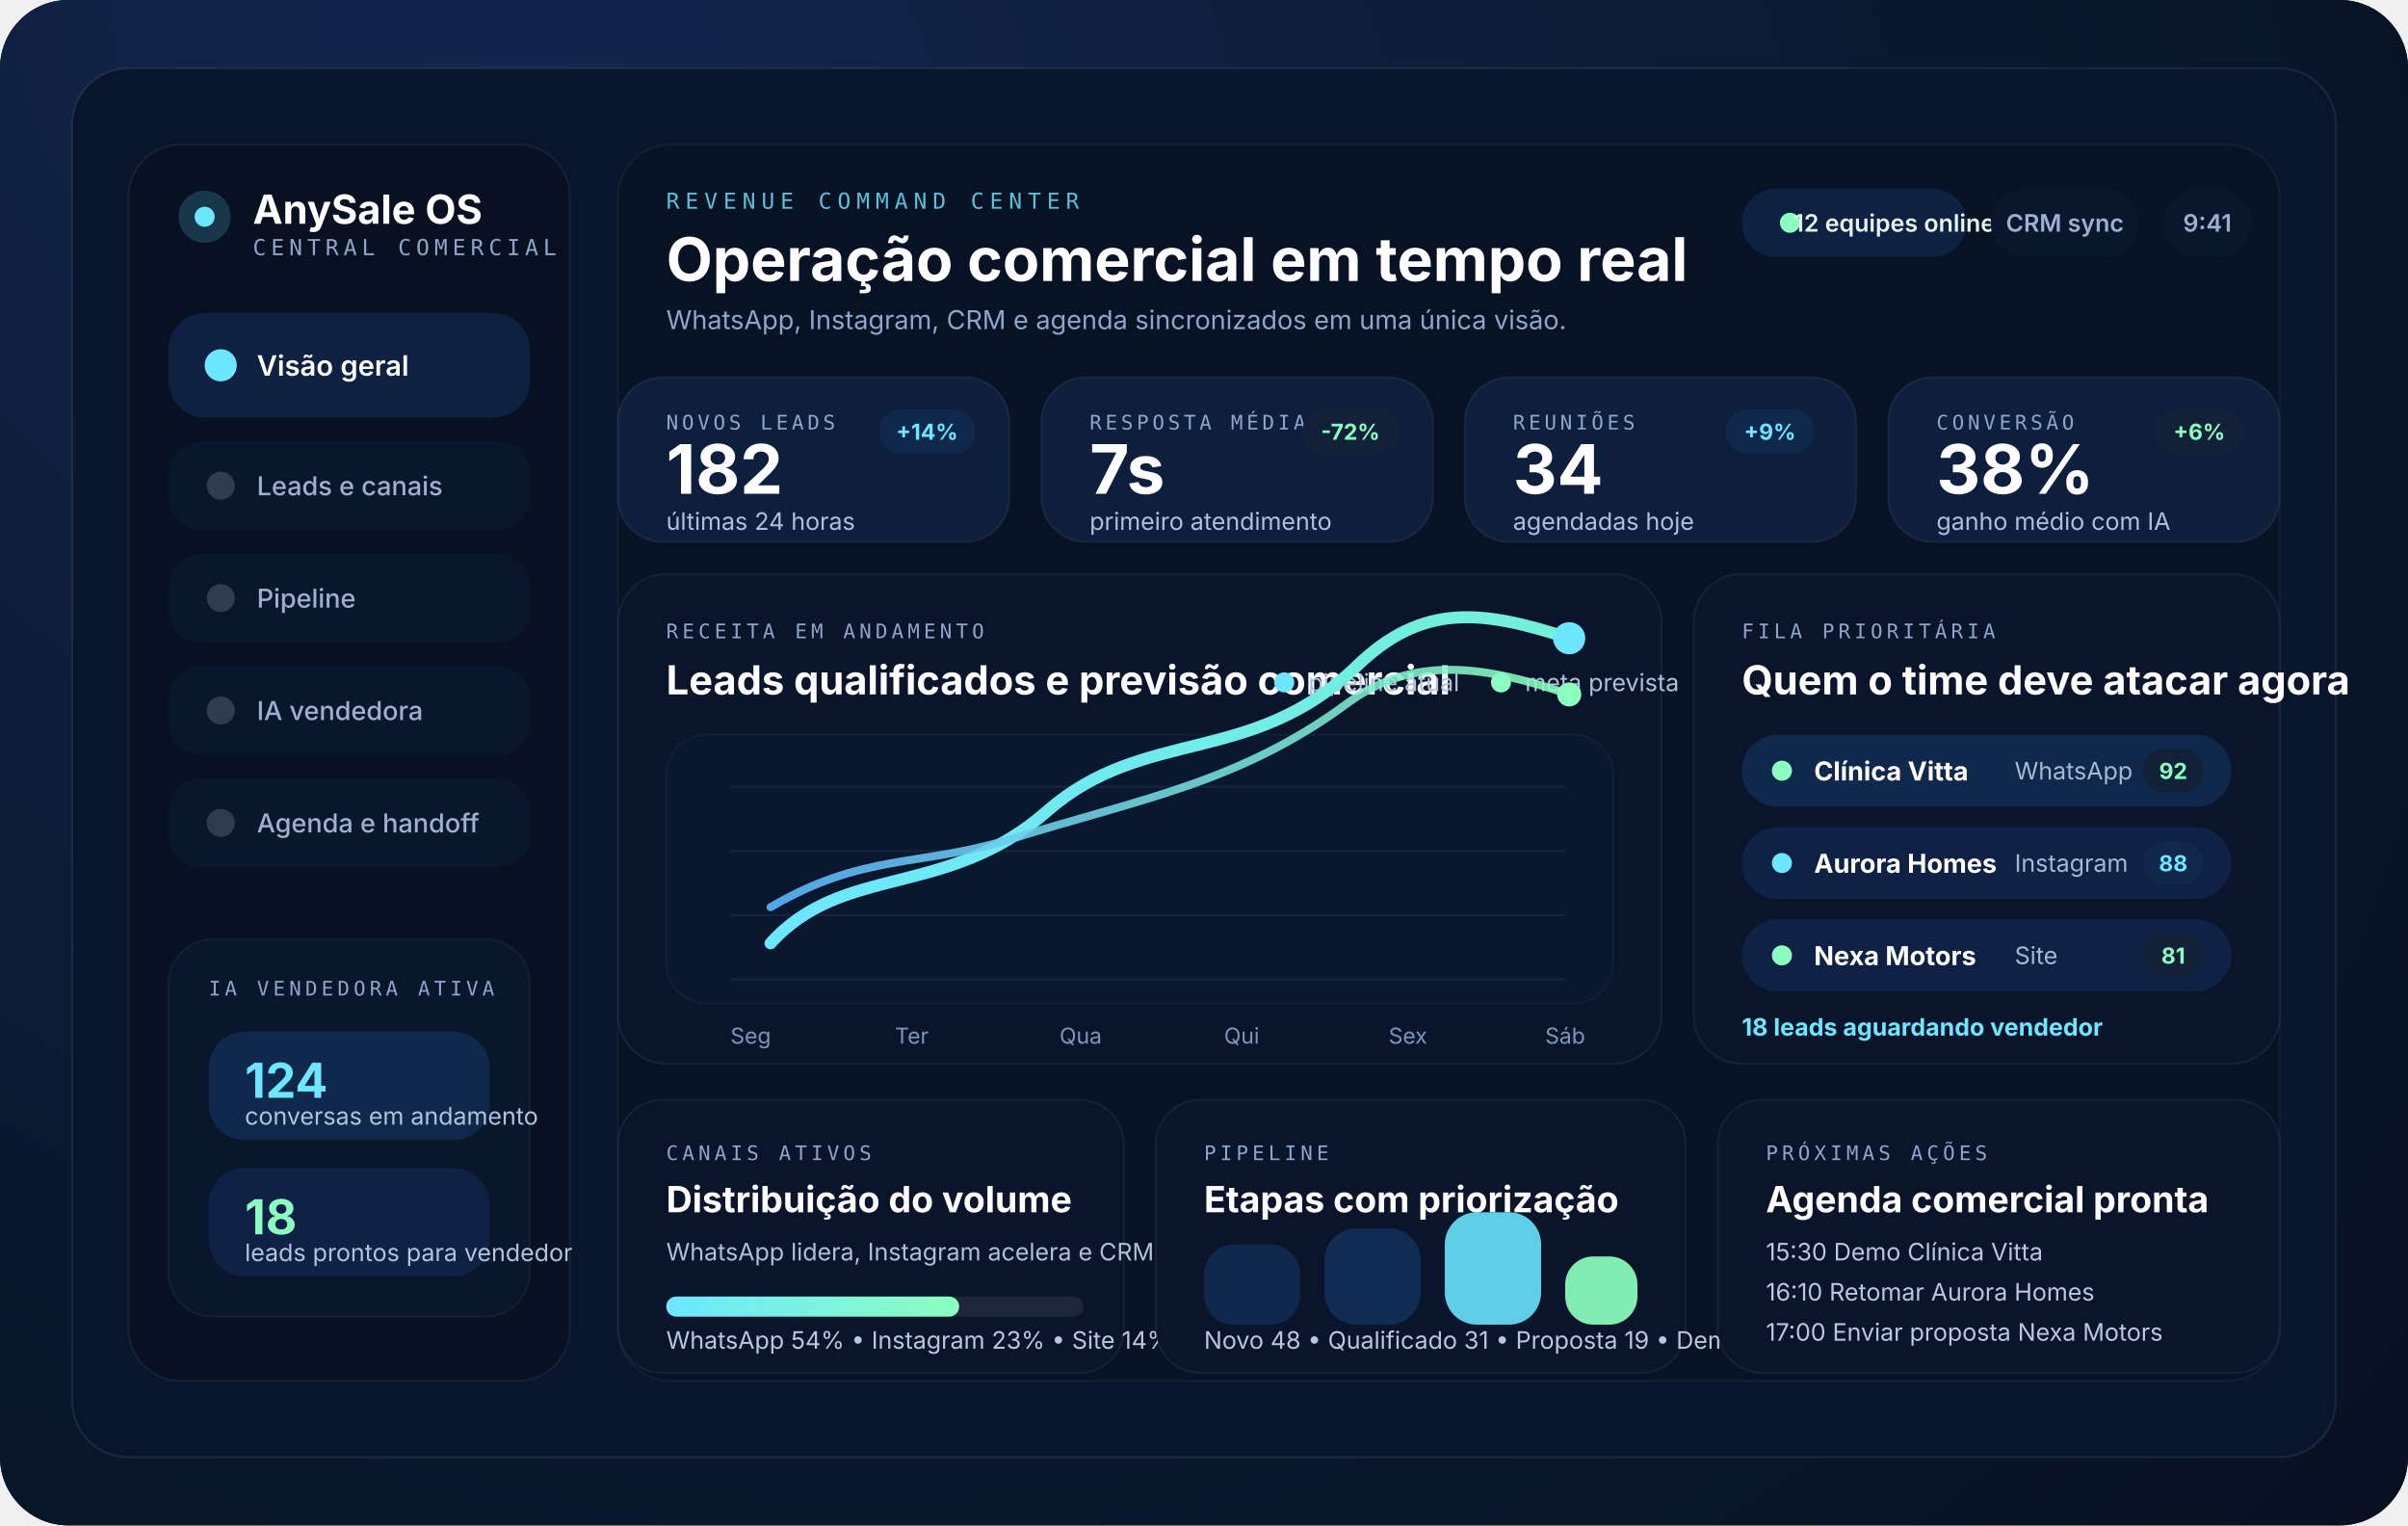
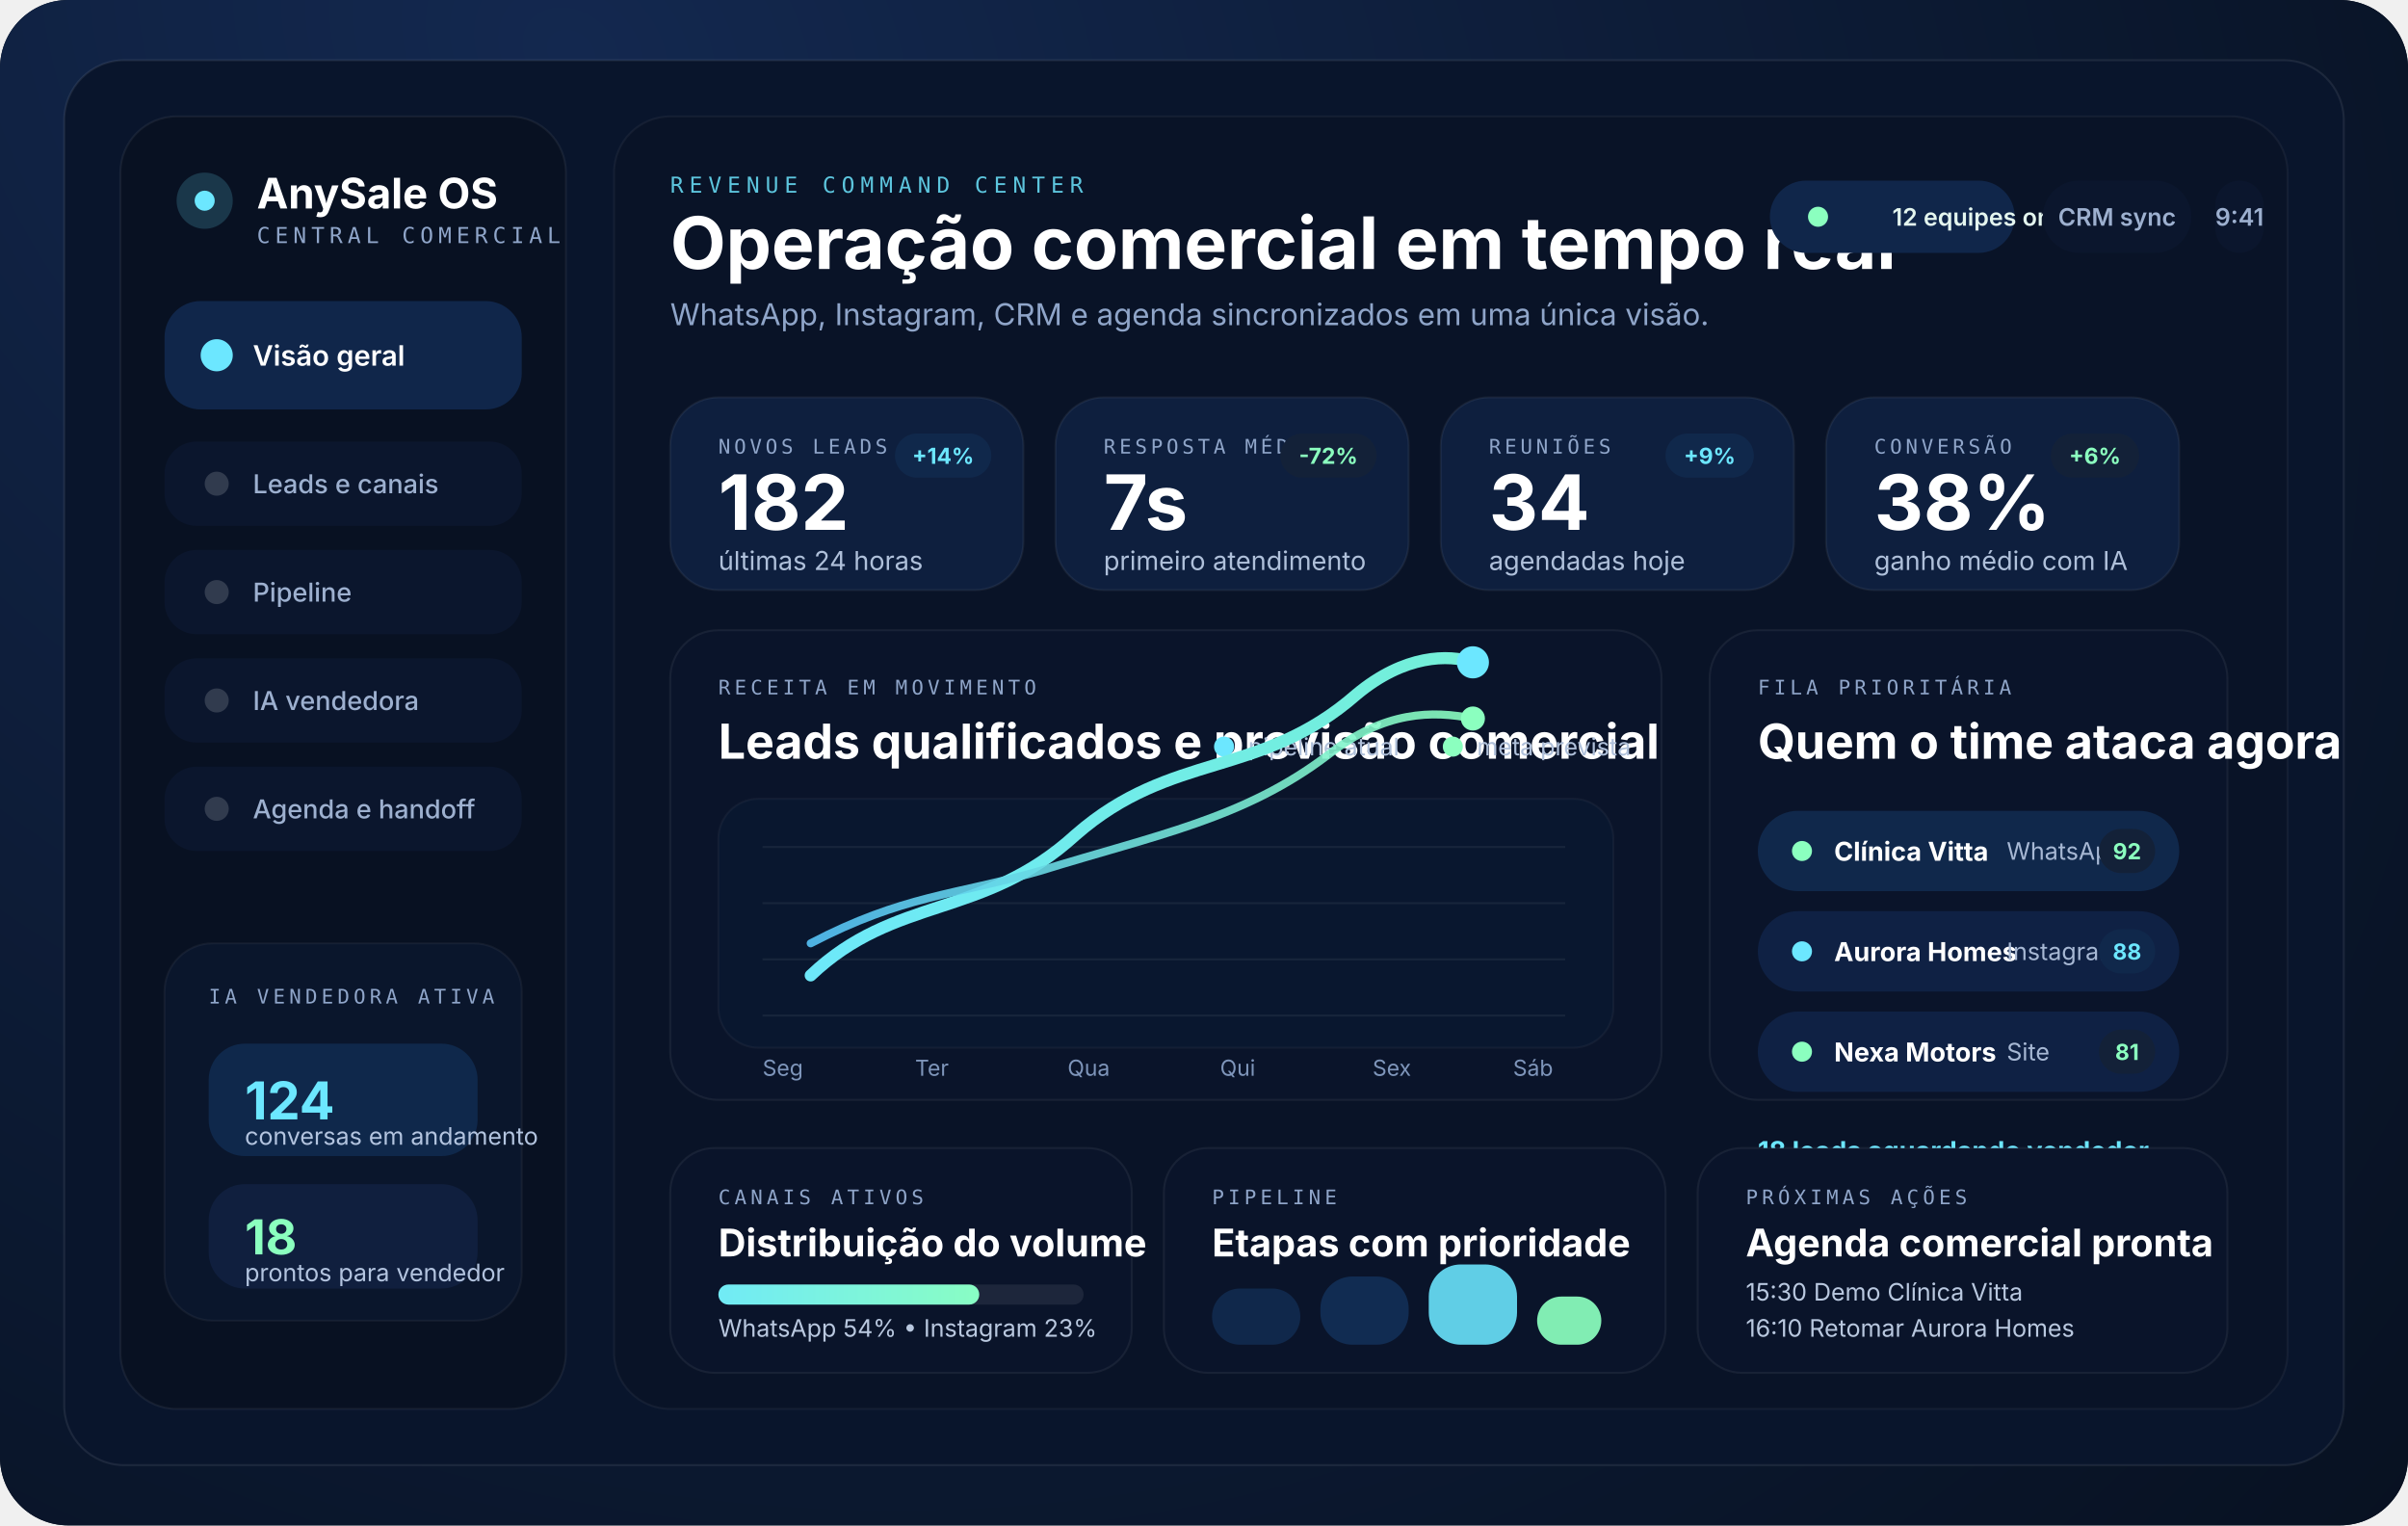
<svg xmlns="http://www.w3.org/2000/svg" width="1200" height="760" viewBox="0 0 1200 760" fill="none">
  <defs>
-     <radialGradient id="bg" cx="0" cy="0" r="1" gradientUnits="userSpaceOnUse" gradientTransform="translate(268 44) rotate(32.4) scale(1186.9 952.4)">
-       <stop stop-color="#12264D" />
+     <radialGradient id="bg" cx="0" cy="0" r="1" gradientUnits="userSpaceOnUse" gradientTransform="translate(286 30) rotate(31.8) scale(1230 990)">
+       <stop stop-color="#13284F" />
      <stop offset="1" stop-color="#07101F" />
    </radialGradient>
-     <linearGradient id="lineMain" x1="384" y1="370" x2="782" y2="370" gradientUnits="userSpaceOnUse">
+     <linearGradient id="mainLine" x1="350" y1="394" x2="734" y2="394" gradientUnits="userSpaceOnUse">
      <stop stop-color="#6CE7FF" />
      <stop offset="1" stop-color="#74F0D7" />
    </linearGradient>
-     <linearGradient id="lineSecondary" x1="384" y1="390" x2="782" y2="390" gradientUnits="userSpaceOnUse">
-       <stop stop-color="#5EB7FF" />
+     <linearGradient id="secondaryLine" x1="350" y1="416" x2="734" y2="416" gradientUnits="userSpaceOnUse">
+       <stop stop-color="#4DB9FF" />
      <stop offset="1" stop-color="#8BFFBF" />
    </linearGradient>
-     <linearGradient id="barFill" x1="332" y1="646" x2="478" y2="646" gradientUnits="userSpaceOnUse">
+     <linearGradient id="channelBar" x1="334" y1="640" x2="500" y2="640" gradientUnits="userSpaceOnUse">
      <stop stop-color="#6CE7FF" />
      <stop offset="1" stop-color="#8BFFBF" />
    </linearGradient>
  </defs>
  <rect width="1200" height="760" rx="34" fill="#07101F" />
  <rect width="1200" height="760" rx="34" fill="url(#bg)" />
-   <rect x="36" y="34" width="1128" height="692" rx="28" fill="#09152C" stroke="#FFFFFF" stroke-opacity="0.08" />
-   <rect x="64" y="72" width="220" height="616" rx="26" fill="#071122" stroke="#FFFFFF" stroke-opacity="0.06" />
-   <rect x="308" y="72" width="828" height="616" rx="26" fill="#081225" stroke="#FFFFFF" stroke-opacity="0.05" />
-   <circle cx="102" cy="108" r="13" fill="#6CE7FF" fill-opacity="0.18" />
-   <circle cx="102" cy="108" r="5" fill="#6CE7FF" />
-   <text x="126" y="104" fill="#FFFFFF" font-size="20" font-weight="700" font-family="Sora, Inter, Arial, sans-serif" dominant-baseline="middle">AnySale OS</text>
-   <text x="126" y="124" fill="#8FA5C9" font-size="11" letter-spacing="0.22em" font-family="'IBM Plex Mono', monospace" dominant-baseline="middle">CENTRAL COMERCIAL</text>
-   <rect x="84" y="156" width="180" height="52" rx="18" fill="#0E2142" />
-   <circle cx="110" cy="182" r="8" fill="#6CE7FF" />
-   <text x="128" y="182" fill="#FFFFFF" font-size="14" font-weight="600" font-family="Manrope, Inter, Arial, sans-serif" dominant-baseline="middle">Visão geral</text>
-   <rect x="84" y="220" width="180" height="44" rx="16" fill="#0A162C" />
-   <circle cx="110" cy="242" r="7" fill="#FFFFFF" fill-opacity="0.16" />
-   <text x="128" y="242" fill="#9DB0CF" font-size="13" font-weight="500" font-family="Manrope, Inter, Arial, sans-serif" dominant-baseline="middle">Leads e canais</text>
-   <rect x="84" y="276" width="180" height="44" rx="16" fill="#0A162C" />
-   <circle cx="110" cy="298" r="7" fill="#FFFFFF" fill-opacity="0.16" />
-   <text x="128" y="298" fill="#9DB0CF" font-size="13" font-weight="500" font-family="Manrope, Inter, Arial, sans-serif" dominant-baseline="middle">Pipeline</text>
-   <rect x="84" y="332" width="180" height="44" rx="16" fill="#0A162C" />
-   <circle cx="110" cy="354" r="7" fill="#FFFFFF" fill-opacity="0.16" />
-   <text x="128" y="354" fill="#9DB0CF" font-size="13" font-weight="500" font-family="Manrope, Inter, Arial, sans-serif" dominant-baseline="middle">IA vendedora</text>
-   <rect x="84" y="388" width="180" height="44" rx="16" fill="#0A162C" />
-   <circle cx="110" cy="410" r="7" fill="#FFFFFF" fill-opacity="0.16" />
-   <text x="128" y="410" fill="#9DB0CF" font-size="13" font-weight="500" font-family="Manrope, Inter, Arial, sans-serif" dominant-baseline="middle">Agenda e handoff</text>
-   <rect x="84" y="468" width="180" height="188" rx="22" fill="#0A162C" stroke="#FFFFFF" stroke-opacity="0.05" />
-   <text x="104" y="496" fill="#8FA5C9" font-size="10" letter-spacing="0.2em" font-family="'IBM Plex Mono', monospace">IA VENDEDORA ATIVA</text>
-   <rect x="104" y="514" width="140" height="54" rx="18" fill="#10284B" />
-   <text x="122" y="538" fill="#6CE7FF" font-size="24" font-weight="700" font-family="Sora, Inter, Arial, sans-serif" dominant-baseline="middle">124</text>
-   <text x="122" y="556" fill="#B2C3DF" font-size="12" font-family="Manrope, Inter, Arial, sans-serif" dominant-baseline="middle">conversas em andamento</text>
-   <rect x="104" y="582" width="140" height="54" rx="18" fill="#0F2144" />
-   <text x="122" y="606" fill="#8BFFBF" font-size="24" font-weight="700" font-family="Sora, Inter, Arial, sans-serif" dominant-baseline="middle">18</text>
-   <text x="122" y="624" fill="#B2C3DF" font-size="12" font-family="Manrope, Inter, Arial, sans-serif" dominant-baseline="middle">leads prontos para vendedor</text>
-   <text x="332" y="104" fill="#6CE7FF" fill-opacity="0.82" font-size="11" letter-spacing="0.26em" font-family="'IBM Plex Mono', monospace">REVENUE COMMAND CENTER</text>
-   <text x="332" y="140" fill="#FFFFFF" font-size="30" font-weight="700" font-family="Sora, Inter, Arial, sans-serif">Operação comercial em tempo real</text>
-   <text x="332" y="164" fill="#8FA5C9" font-size="13" font-family="Manrope, Inter, Arial, sans-serif">WhatsApp, Instagram, CRM e agenda sincronizados em uma única visão.</text>
-   <rect x="868" y="94" width="112" height="34" rx="17" fill="#0E2142" />
-   <circle cx="892" cy="111" r="5" fill="#8BFFBF" />
-   <text x="944" y="111" fill="#E4F6EF" font-size="12" font-weight="600" font-family="Manrope, Inter, Arial, sans-serif" text-anchor="middle" dominant-baseline="middle">12 equipes online</text>
-   <rect x="992" y="94" width="74" height="34" rx="17" fill="#0A162C" />
-   <text x="1029" y="111" fill="#9DB0CF" font-size="12" font-weight="600" font-family="Manrope, Inter, Arial, sans-serif" text-anchor="middle" dominant-baseline="middle">CRM sync</text>
-   <rect x="1078" y="94" width="44" height="34" rx="17" fill="#0A162C" />
-   <text x="1100" y="111" fill="#9DB0CF" font-size="12" font-weight="600" font-family="Manrope, Inter, Arial, sans-serif" text-anchor="middle" dominant-baseline="middle">9:41</text>
-   <rect x="308" y="188" width="195" height="82" rx="22" fill="#0E1F3E" stroke="#FFFFFF" stroke-opacity="0.06" />
-   <rect x="519" y="188" width="195" height="82" rx="22" fill="#0E1F3E" stroke="#FFFFFF" stroke-opacity="0.06" />
-   <rect x="730" y="188" width="195" height="82" rx="22" fill="#0E1F3E" stroke="#FFFFFF" stroke-opacity="0.06" />
-   <rect x="941" y="188" width="195" height="82" rx="22" fill="#0E1F3E" stroke="#FFFFFF" stroke-opacity="0.06" />
-   <text x="332" y="214" fill="#8FA5C9" font-size="10" letter-spacing="0.18em" font-family="'IBM Plex Mono', monospace">NOVOS LEADS</text>
-   <text x="332" y="246" fill="#FFFFFF" font-size="34" font-weight="700" font-family="Sora, Inter, Arial, sans-serif">182</text>
-   <text x="332" y="264" fill="#AFC0DA" font-size="12" font-family="Manrope, Inter, Arial, sans-serif">últimas 24 horas</text>
-   <rect x="438" y="204" width="48" height="22" rx="11" fill="#10284B" />
-   <text x="462" y="215" fill="#6CE7FF" font-size="11" font-weight="700" font-family="Manrope, Inter, Arial, sans-serif" text-anchor="middle" dominant-baseline="middle">+14%</text>
-   <text x="543" y="214" fill="#8FA5C9" font-size="10" letter-spacing="0.18em" font-family="'IBM Plex Mono', monospace">RESPOSTA MÉDIA</text>
-   <text x="543" y="246" fill="#FFFFFF" font-size="34" font-weight="700" font-family="Sora, Inter, Arial, sans-serif">7s</text>
-   <text x="543" y="264" fill="#AFC0DA" font-size="12" font-family="Manrope, Inter, Arial, sans-serif">primeiro atendimento</text>
-   <rect x="649" y="204" width="48" height="22" rx="11" fill="#132138" />
-   <text x="673" y="215" fill="#8BFFBF" font-size="11" font-weight="700" font-family="Manrope, Inter, Arial, sans-serif" text-anchor="middle" dominant-baseline="middle">-72%</text>
-   <text x="754" y="214" fill="#8FA5C9" font-size="10" letter-spacing="0.18em" font-family="'IBM Plex Mono', monospace">REUNIÕES</text>
-   <text x="754" y="246" fill="#FFFFFF" font-size="34" font-weight="700" font-family="Sora, Inter, Arial, sans-serif">34</text>
-   <text x="754" y="264" fill="#AFC0DA" font-size="12" font-family="Manrope, Inter, Arial, sans-serif">agendadas hoje</text>
-   <rect x="860" y="204" width="44" height="22" rx="11" fill="#10284B" />
-   <text x="882" y="215" fill="#6CE7FF" font-size="11" font-weight="700" font-family="Manrope, Inter, Arial, sans-serif" text-anchor="middle" dominant-baseline="middle">+9%</text>
-   <text x="965" y="214" fill="#8FA5C9" font-size="10" letter-spacing="0.18em" font-family="'IBM Plex Mono', monospace">CONVERSÃO</text>
-   <text x="965" y="246" fill="#FFFFFF" font-size="34" font-weight="700" font-family="Sora, Inter, Arial, sans-serif">38%</text>
-   <text x="965" y="264" fill="#AFC0DA" font-size="12" font-family="Manrope, Inter, Arial, sans-serif">ganho médio com IA</text>
-   <rect x="1074" y="204" width="44" height="22" rx="11" fill="#132138" />
-   <text x="1096" y="215" fill="#8BFFBF" font-size="11" font-weight="700" font-family="Manrope, Inter, Arial, sans-serif" text-anchor="middle" dominant-baseline="middle">+6%</text>
-   <rect x="308" y="286" width="520" height="244" rx="24" fill="#0A142A" stroke="#FFFFFF" stroke-opacity="0.06" />
-   <text x="332" y="318" fill="#8FA5C9" font-size="10" letter-spacing="0.2em" font-family="'IBM Plex Mono', monospace">RECEITA EM ANDAMENTO</text>
-   <text x="332" y="346" fill="#FFFFFF" font-size="20" font-weight="700" font-family="Sora, Inter, Arial, sans-serif">Leads qualificados e previsão comercial</text>
-   <circle cx="640" cy="340" r="5" fill="#6CE7FF" />
-   <text x="652" y="340" fill="#AFC0DA" font-size="12" font-family="Manrope, Inter, Arial, sans-serif" dominant-baseline="middle">pipeline atual</text>
-   <circle cx="748" cy="340" r="5" fill="#8BFFBF" />
-   <text x="760" y="340" fill="#AFC0DA" font-size="12" font-family="Manrope, Inter, Arial, sans-serif" dominant-baseline="middle">meta prevista</text>
-   <rect x="332" y="366" width="472" height="134" rx="20" fill="#09172F" stroke="#FFFFFF" stroke-opacity="0.04" />
-   <path d="M364 392H780" stroke="#FFFFFF" stroke-opacity="0.06" />
-   <path d="M364 424H780" stroke="#FFFFFF" stroke-opacity="0.06" />
-   <path d="M364 456H780" stroke="#FFFFFF" stroke-opacity="0.06" />
-   <path d="M364 488H780" stroke="#FFFFFF" stroke-opacity="0.06" />
-   <path d="M384 470C420 430 472 448 522 404C570 362 624 382 676 332C709 300 739 304 782 318" stroke="url(#lineMain)" stroke-width="6" stroke-linecap="round" />
-   <path d="M384 452C430 425 458 432 504 418C568 398 618 390 672 350C705 326 741 332 782 346" stroke="url(#lineSecondary)" stroke-width="4" stroke-linecap="round" stroke-opacity="0.88" />
-   <circle cx="782" cy="318" r="8" fill="#6CE7FF" />
-   <circle cx="782" cy="346" r="6" fill="#8BFFBF" />
-   <text x="364" y="520" fill="#7E95BA" font-size="11" font-family="Manrope, Inter, Arial, sans-serif">Seg</text>
-   <text x="446" y="520" fill="#7E95BA" font-size="11" font-family="Manrope, Inter, Arial, sans-serif">Ter</text>
-   <text x="528" y="520" fill="#7E95BA" font-size="11" font-family="Manrope, Inter, Arial, sans-serif">Qua</text>
-   <text x="610" y="520" fill="#7E95BA" font-size="11" font-family="Manrope, Inter, Arial, sans-serif">Qui</text>
-   <text x="692" y="520" fill="#7E95BA" font-size="11" font-family="Manrope, Inter, Arial, sans-serif">Sex</text>
-   <text x="770" y="520" fill="#7E95BA" font-size="11" font-family="Manrope, Inter, Arial, sans-serif">Sáb</text>
-   <rect x="844" y="286" width="292" height="244" rx="24" fill="#0A142A" stroke="#FFFFFF" stroke-opacity="0.06" />
-   <text x="868" y="318" fill="#8FA5C9" font-size="10" letter-spacing="0.2em" font-family="'IBM Plex Mono', monospace">FILA PRIORITÁRIA</text>
-   <text x="868" y="346" fill="#FFFFFF" font-size="20" font-weight="700" font-family="Sora, Inter, Arial, sans-serif">Quem o time deve atacar agora</text>
-   <rect x="868" y="366" width="244" height="36" rx="18" fill="#10284B" />
-   <circle cx="888" cy="384" r="5" fill="#8BFFBF" />
-   <text x="904" y="384" fill="#FFFFFF" font-size="13" font-weight="700" font-family="Manrope, Inter, Arial, sans-serif" dominant-baseline="middle">Clínica Vitta</text>
-   <text x="1004" y="384" fill="#A7B8D4" font-size="12" font-family="Manrope, Inter, Arial, sans-serif" dominant-baseline="middle">WhatsApp</text>
-   <rect x="1068" y="373" width="30" height="22" rx="11" fill="#132138" />
-   <text x="1083" y="384" fill="#8BFFBF" font-size="11" font-weight="700" font-family="Manrope, Inter, Arial, sans-serif" text-anchor="middle" dominant-baseline="middle">92</text>
-   <rect x="868" y="412" width="244" height="36" rx="18" fill="#0F2144" />
-   <circle cx="888" cy="430" r="5" fill="#6CE7FF" />
-   <text x="904" y="430" fill="#FFFFFF" font-size="13" font-weight="700" font-family="Manrope, Inter, Arial, sans-serif" dominant-baseline="middle">Aurora Homes</text>
-   <text x="1004" y="430" fill="#A7B8D4" font-size="12" font-family="Manrope, Inter, Arial, sans-serif" dominant-baseline="middle">Instagram</text>
-   <rect x="1068" y="419" width="30" height="22" rx="11" fill="#10284B" />
-   <text x="1083" y="430" fill="#6CE7FF" font-size="11" font-weight="700" font-family="Manrope, Inter, Arial, sans-serif" text-anchor="middle" dominant-baseline="middle">88</text>
-   <rect x="868" y="458" width="244" height="36" rx="18" fill="#0F2144" />
-   <circle cx="888" cy="476" r="5" fill="#8BFFBF" />
-   <text x="904" y="476" fill="#FFFFFF" font-size="13" font-weight="700" font-family="Manrope, Inter, Arial, sans-serif" dominant-baseline="middle">Nexa Motors</text>
-   <text x="1004" y="476" fill="#A7B8D4" font-size="12" font-family="Manrope, Inter, Arial, sans-serif" dominant-baseline="middle">Site</text>
-   <rect x="1068" y="465" width="30" height="22" rx="11" fill="#132138" />
-   <text x="1083" y="476" fill="#8BFFBF" font-size="11" font-weight="700" font-family="Manrope, Inter, Arial, sans-serif" text-anchor="middle" dominant-baseline="middle">81</text>
-   <text x="868" y="516" fill="#6CE7FF" font-size="12" font-weight="700" font-family="Manrope, Inter, Arial, sans-serif">18 leads aguardando vendedor</text>
-   <rect x="308" y="548" width="252" height="136" rx="22" fill="#0A142A" stroke="#FFFFFF" stroke-opacity="0.06" />
-   <text x="332" y="578" fill="#8FA5C9" font-size="10" letter-spacing="0.2em" font-family="'IBM Plex Mono', monospace">CANAIS ATIVOS</text>
-   <text x="332" y="604" fill="#FFFFFF" font-size="18" font-weight="700" font-family="Sora, Inter, Arial, sans-serif">Distribuição do volume</text>
-   <text x="332" y="628" fill="#AFC0DA" font-size="12" font-family="Manrope, Inter, Arial, sans-serif">WhatsApp lidera, Instagram acelera e CRM recebe tudo sincronizado.</text>
-   <rect x="332" y="646" width="208" height="10" rx="5" fill="#FFFFFF" fill-opacity="0.08" />
-   <rect x="332" y="646" width="146" height="10" rx="5" fill="url(#barFill)" />
-   <text x="332" y="672" fill="#B9C8DF" font-size="12" font-family="Manrope, Inter, Arial, sans-serif">WhatsApp 54% • Instagram 23% • Site 14% • CRM 9%</text>
-   <rect x="576" y="548" width="264" height="136" rx="22" fill="#0A142A" stroke="#FFFFFF" stroke-opacity="0.06" />
-   <text x="600" y="578" fill="#8FA5C9" font-size="10" letter-spacing="0.2em" font-family="'IBM Plex Mono', monospace">PIPELINE</text>
-   <text x="600" y="604" fill="#FFFFFF" font-size="18" font-weight="700" font-family="Sora, Inter, Arial, sans-serif">Etapas com priorização</text>
-   <rect x="600" y="620" width="48" height="40" rx="15" fill="#10284B" />
-   <rect x="660" y="612" width="48" height="48" rx="16" fill="#112C52" />
-   <rect x="720" y="604" width="48" height="56" rx="16" fill="#6CE7FF" fill-opacity="0.88" />
-   <rect x="780" y="626" width="36" height="34" rx="14" fill="#8BFFBF" fill-opacity="0.92" />
-   <text x="600" y="672" fill="#B9C8DF" font-size="12" font-family="Manrope, Inter, Arial, sans-serif">Novo 48 • Qualificado 31 • Proposta 19 • Demo 12</text>
-   <rect x="856" y="548" width="280" height="136" rx="22" fill="#0A142A" stroke="#FFFFFF" stroke-opacity="0.06" />
-   <text x="880" y="578" fill="#8FA5C9" font-size="10" letter-spacing="0.2em" font-family="'IBM Plex Mono', monospace">PRÓXIMAS AÇÕES</text>
-   <text x="880" y="604" fill="#FFFFFF" font-size="18" font-weight="700" font-family="Sora, Inter, Arial, sans-serif">Agenda comercial pronta</text>
-   <text x="880" y="628" fill="#B9C8DF" font-size="12" font-family="Manrope, Inter, Arial, sans-serif">15:30 Demo Clínica Vitta</text>
-   <text x="880" y="648" fill="#B9C8DF" font-size="12" font-family="Manrope, Inter, Arial, sans-serif">16:10 Retomar Aurora Homes</text>
-   <text x="880" y="668" fill="#B9C8DF" font-size="12" font-family="Manrope, Inter, Arial, sans-serif">17:00 Enviar proposta Nexa Motors</text>
+   <rect x="32" y="30" width="1136" height="700" rx="30" fill="#09152C" stroke="#FFFFFF" stroke-opacity="0.08" />
+   <rect x="60" y="58" width="222" height="644" rx="28" fill="#081122" stroke="#FFFFFF" stroke-opacity="0.06" />
+   <rect x="306" y="58" width="834" height="644" rx="28" fill="#091327" stroke="#FFFFFF" stroke-opacity="0.05" />
+   <circle cx="102" cy="100" r="14" fill="#6CE7FF" fill-opacity="0.18" />
+   <circle cx="102" cy="100" r="5" fill="#6CE7FF" />
+   <text x="128" y="96" fill="#FFFFFF" font-size="21" font-weight="700" font-family="Sora, Inter, Arial, sans-serif" dominant-baseline="middle">AnySale OS</text>
+   <text x="128" y="118" fill="#8FA5C9" font-size="11" letter-spacing="0.22em" font-family="'IBM Plex Mono', monospace" dominant-baseline="middle">CENTRAL COMERCIAL</text>
+   <rect x="82" y="150" width="178" height="54" rx="18" fill="#10264A" />
+   <circle cx="108" cy="177" r="8" fill="#6CE7FF" />
+   <text x="126" y="177" fill="#FFFFFF" font-size="14" font-weight="600" font-family="Manrope, Inter, Arial, sans-serif" dominant-baseline="middle">Visão geral</text>
+   <rect x="82" y="220" width="178" height="42" rx="16" fill="#0B162D" />
+   <circle cx="108" cy="241" r="6" fill="#FFFFFF" fill-opacity="0.16" />
+   <text x="126" y="241" fill="#9DB0CF" font-size="13" font-weight="500" font-family="Manrope, Inter, Arial, sans-serif" dominant-baseline="middle">Leads e canais</text>
+   <rect x="82" y="274" width="178" height="42" rx="16" fill="#0B162D" />
+   <circle cx="108" cy="295" r="6" fill="#FFFFFF" fill-opacity="0.16" />
+   <text x="126" y="295" fill="#9DB0CF" font-size="13" font-weight="500" font-family="Manrope, Inter, Arial, sans-serif" dominant-baseline="middle">Pipeline</text>
+   <rect x="82" y="328" width="178" height="42" rx="16" fill="#0B162D" />
+   <circle cx="108" cy="349" r="6" fill="#FFFFFF" fill-opacity="0.16" />
+   <text x="126" y="349" fill="#9DB0CF" font-size="13" font-weight="500" font-family="Manrope, Inter, Arial, sans-serif" dominant-baseline="middle">IA vendedora</text>
+   <rect x="82" y="382" width="178" height="42" rx="16" fill="#0B162D" />
+   <circle cx="108" cy="403" r="6" fill="#FFFFFF" fill-opacity="0.16" />
+   <text x="126" y="403" fill="#9DB0CF" font-size="13" font-weight="500" font-family="Manrope, Inter, Arial, sans-serif" dominant-baseline="middle">Agenda e handoff</text>
+   <rect x="82" y="470" width="178" height="188" rx="24" fill="#0A162C" stroke="#FFFFFF" stroke-opacity="0.05" />
+   <text x="104" y="500" fill="#8FA5C9" font-size="10" letter-spacing="0.2em" font-family="'IBM Plex Mono', monospace">IA VENDEDORA ATIVA</text>
+   <rect x="104" y="520" width="134" height="56" rx="18" fill="#0F284B" />
+   <text x="122" y="548" fill="#6CE7FF" font-size="26" font-weight="700" font-family="Sora, Inter, Arial, sans-serif" dominant-baseline="middle">124</text>
+   <text x="122" y="566" fill="#B3C4DF" font-size="12" font-family="Manrope, Inter, Arial, sans-serif" dominant-baseline="middle">conversas em andamento</text>
+   <rect x="104" y="590" width="134" height="52" rx="18" fill="#101F3E" />
+   <text x="122" y="616" fill="#8BFFBF" font-size="24" font-weight="700" font-family="Sora, Inter, Arial, sans-serif" dominant-baseline="middle">18</text>
+   <text x="122" y="634" fill="#B3C4DF" font-size="12" font-family="Manrope, Inter, Arial, sans-serif" dominant-baseline="middle">prontos para vendedor</text>
+   <text x="334" y="96" fill="#6CE7FF" fill-opacity="0.84" font-size="11" letter-spacing="0.26em" font-family="'IBM Plex Mono', monospace">REVENUE COMMAND CENTER</text>
+   <text x="334" y="134" fill="#FFFFFF" font-size="36" font-weight="700" font-family="Sora, Inter, Arial, sans-serif">Operação comercial em tempo real</text>
+   <text x="334" y="162" fill="#8FA5C9" font-size="15" font-family="Manrope, Inter, Arial, sans-serif">WhatsApp, Instagram, CRM e agenda sincronizados em uma única visão.</text>
+   <rect x="882" y="90" width="122" height="36" rx="18" fill="#10264A" />
+   <circle cx="906" cy="108" r="5" fill="#8BFFBF" />
+   <text x="943" y="108" fill="#E4F6EF" font-size="12" font-weight="600" font-family="Manrope, Inter, Arial, sans-serif" dominant-baseline="middle">12 equipes online</text>
+   <rect x="1018" y="90" width="74" height="36" rx="18" fill="#0B162D" />
+   <text x="1055" y="108" fill="#9DB0CF" font-size="12" font-weight="600" font-family="Manrope, Inter, Arial, sans-serif" text-anchor="middle" dominant-baseline="middle">CRM sync</text>
+   <rect x="1104" y="90" width="24" height="36" rx="12" fill="#0B162D" />
+   <text x="1116" y="108" fill="#9DB0CF" font-size="12" font-weight="600" font-family="Manrope, Inter, Arial, sans-serif" text-anchor="middle" dominant-baseline="middle">9:41</text>
+   <rect x="334" y="198" width="176" height="96" rx="24" fill="#0E1F3E" stroke="#FFFFFF" stroke-opacity="0.06" />
+   <rect x="526" y="198" width="176" height="96" rx="24" fill="#0E1F3E" stroke="#FFFFFF" stroke-opacity="0.06" />
+   <rect x="718" y="198" width="176" height="96" rx="24" fill="#0E1F3E" stroke="#FFFFFF" stroke-opacity="0.06" />
+   <rect x="910" y="198" width="176" height="96" rx="24" fill="#0E1F3E" stroke="#FFFFFF" stroke-opacity="0.06" />
+   <text x="358" y="226" fill="#8FA5C9" font-size="10" letter-spacing="0.18em" font-family="'IBM Plex Mono', monospace">NOVOS LEADS</text>
+   <text x="358" y="264" fill="#FFFFFF" font-size="38" font-weight="700" font-family="Sora, Inter, Arial, sans-serif">182</text>
+   <text x="358" y="284" fill="#AFC0DA" font-size="13" font-family="Manrope, Inter, Arial, sans-serif">últimas 24 horas</text>
+   <rect x="446" y="216" width="48" height="22" rx="11" fill="#10284B" />
+   <text x="470" y="227" fill="#6CE7FF" font-size="11" font-weight="700" font-family="Manrope, Inter, Arial, sans-serif" text-anchor="middle" dominant-baseline="middle">+14%</text>
+   <text x="550" y="226" fill="#8FA5C9" font-size="10" letter-spacing="0.18em" font-family="'IBM Plex Mono', monospace">RESPOSTA MÉDIA</text>
+   <text x="550" y="264" fill="#FFFFFF" font-size="38" font-weight="700" font-family="Sora, Inter, Arial, sans-serif">7s</text>
+   <text x="550" y="284" fill="#AFC0DA" font-size="13" font-family="Manrope, Inter, Arial, sans-serif">primeiro atendimento</text>
+   <rect x="638" y="216" width="48" height="22" rx="11" fill="#132138" />
+   <text x="662" y="227" fill="#8BFFBF" font-size="11" font-weight="700" font-family="Manrope, Inter, Arial, sans-serif" text-anchor="middle" dominant-baseline="middle">-72%</text>
+   <text x="742" y="226" fill="#8FA5C9" font-size="10" letter-spacing="0.18em" font-family="'IBM Plex Mono', monospace">REUNIÕES</text>
+   <text x="742" y="264" fill="#FFFFFF" font-size="38" font-weight="700" font-family="Sora, Inter, Arial, sans-serif">34</text>
+   <text x="742" y="284" fill="#AFC0DA" font-size="13" font-family="Manrope, Inter, Arial, sans-serif">agendadas hoje</text>
+   <rect x="830" y="216" width="44" height="22" rx="11" fill="#10284B" />
+   <text x="852" y="227" fill="#6CE7FF" font-size="11" font-weight="700" font-family="Manrope, Inter, Arial, sans-serif" text-anchor="middle" dominant-baseline="middle">+9%</text>
+   <text x="934" y="226" fill="#8FA5C9" font-size="10" letter-spacing="0.18em" font-family="'IBM Plex Mono', monospace">CONVERSÃO</text>
+   <text x="934" y="264" fill="#FFFFFF" font-size="38" font-weight="700" font-family="Sora, Inter, Arial, sans-serif">38%</text>
+   <text x="934" y="284" fill="#AFC0DA" font-size="13" font-family="Manrope, Inter, Arial, sans-serif">ganho médio com IA</text>
+   <rect x="1022" y="216" width="44" height="22" rx="11" fill="#132138" />
+   <text x="1044" y="227" fill="#8BFFBF" font-size="11" font-weight="700" font-family="Manrope, Inter, Arial, sans-serif" text-anchor="middle" dominant-baseline="middle">+6%</text>
+   <rect x="334" y="314" width="494" height="234" rx="24" fill="#0A142A" stroke="#FFFFFF" stroke-opacity="0.06" />
+   <text x="358" y="346" fill="#8FA5C9" font-size="10" letter-spacing="0.2em" font-family="'IBM Plex Mono', monospace">RECEITA EM MOVIMENTO</text>
+   <text x="358" y="378" fill="#FFFFFF" font-size="24" font-weight="700" font-family="Sora, Inter, Arial, sans-serif">Leads qualificados e previsão comercial</text>
+   <circle cx="610" cy="372" r="5" fill="#6CE7FF" />
+   <text x="622" y="372" fill="#AFC0DA" font-size="12" font-family="Manrope, Inter, Arial, sans-serif" dominant-baseline="middle">pipeline atual</text>
+   <circle cx="724" cy="372" r="5" fill="#8BFFBF" />
+   <text x="736" y="372" fill="#AFC0DA" font-size="12" font-family="Manrope, Inter, Arial, sans-serif" dominant-baseline="middle">meta prevista</text>
+   <rect x="358" y="398" width="446" height="124" rx="20" fill="#09172F" stroke="#FFFFFF" stroke-opacity="0.04" />
+   <path d="M380 422H780" stroke="#FFFFFF" stroke-opacity="0.06" />
+   <path d="M380 450H780" stroke="#FFFFFF" stroke-opacity="0.06" />
+   <path d="M380 478H780" stroke="#FFFFFF" stroke-opacity="0.06" />
+   <path d="M380 506H780" stroke="#FFFFFF" stroke-opacity="0.06" />
+   <path d="M404 486C446 446 490 458 536 416C584 374 628 388 676 346C700 326 722 326 734 330" stroke="url(#mainLine)" stroke-width="6" stroke-linecap="round" />
+   <path d="M404 470C450 446 476 446 518 434C576 416 620 408 662 376C690 354 714 354 734 358" stroke="url(#secondaryLine)" stroke-width="4" stroke-linecap="round" stroke-opacity="0.9" />
+   <circle cx="734" cy="330" r="8" fill="#6CE7FF" />
+   <circle cx="734" cy="358" r="6" fill="#8BFFBF" />
+   <text x="380" y="536" fill="#7E95BA" font-size="11" font-family="Manrope, Inter, Arial, sans-serif">Seg</text>
+   <text x="456" y="536" fill="#7E95BA" font-size="11" font-family="Manrope, Inter, Arial, sans-serif">Ter</text>
+   <text x="532" y="536" fill="#7E95BA" font-size="11" font-family="Manrope, Inter, Arial, sans-serif">Qua</text>
+   <text x="608" y="536" fill="#7E95BA" font-size="11" font-family="Manrope, Inter, Arial, sans-serif">Qui</text>
+   <text x="684" y="536" fill="#7E95BA" font-size="11" font-family="Manrope, Inter, Arial, sans-serif">Sex</text>
+   <text x="754" y="536" fill="#7E95BA" font-size="11" font-family="Manrope, Inter, Arial, sans-serif">Sáb</text>
+   <rect x="852" y="314" width="258" height="234" rx="24" fill="#0A142A" stroke="#FFFFFF" stroke-opacity="0.06" />
+   <text x="876" y="346" fill="#8FA5C9" font-size="10" letter-spacing="0.2em" font-family="'IBM Plex Mono', monospace">FILA PRIORITÁRIA</text>
+   <text x="876" y="378" fill="#FFFFFF" font-size="24" font-weight="700" font-family="Sora, Inter, Arial, sans-serif">Quem o time ataca agora</text>
+   <rect x="876" y="404" width="210" height="40" rx="20" fill="#10284B" />
+   <circle cx="898" cy="424" r="5" fill="#8BFFBF" />
+   <text x="914" y="424" fill="#FFFFFF" font-size="13" font-weight="700" font-family="Manrope, Inter, Arial, sans-serif" dominant-baseline="middle">Clínica Vitta</text>
+   <text x="1000" y="424" fill="#A7B8D4" font-size="12" font-family="Manrope, Inter, Arial, sans-serif" dominant-baseline="middle">WhatsApp</text>
+   <rect x="1046" y="413" width="28" height="22" rx="11" fill="#132138" />
+   <text x="1060" y="424" fill="#8BFFBF" font-size="11" font-weight="700" font-family="Manrope, Inter, Arial, sans-serif" text-anchor="middle" dominant-baseline="middle">92</text>
+   <rect x="876" y="454" width="210" height="40" rx="20" fill="#0F2144" />
+   <circle cx="898" cy="474" r="5" fill="#6CE7FF" />
+   <text x="914" y="474" fill="#FFFFFF" font-size="13" font-weight="700" font-family="Manrope, Inter, Arial, sans-serif" dominant-baseline="middle">Aurora Homes</text>
+   <text x="1000" y="474" fill="#A7B8D4" font-size="12" font-family="Manrope, Inter, Arial, sans-serif" dominant-baseline="middle">Instagram</text>
+   <rect x="1046" y="463" width="28" height="22" rx="11" fill="#10284B" />
+   <text x="1060" y="474" fill="#6CE7FF" font-size="11" font-weight="700" font-family="Manrope, Inter, Arial, sans-serif" text-anchor="middle" dominant-baseline="middle">88</text>
+   <rect x="876" y="504" width="210" height="40" rx="20" fill="#0F2144" />
+   <circle cx="898" cy="524" r="5" fill="#8BFFBF" />
+   <text x="914" y="524" fill="#FFFFFF" font-size="13" font-weight="700" font-family="Manrope, Inter, Arial, sans-serif" dominant-baseline="middle">Nexa Motors</text>
+   <text x="1000" y="524" fill="#A7B8D4" font-size="12" font-family="Manrope, Inter, Arial, sans-serif" dominant-baseline="middle">Site</text>
+   <rect x="1046" y="513" width="28" height="22" rx="11" fill="#132138" />
+   <text x="1060" y="524" fill="#8BFFBF" font-size="11" font-weight="700" font-family="Manrope, Inter, Arial, sans-serif" text-anchor="middle" dominant-baseline="middle">81</text>
+   <text x="876" y="578" fill="#6CE7FF" font-size="13" font-weight="700" font-family="Manrope, Inter, Arial, sans-serif">18 leads aguardando vendedor</text>
+   <rect x="334" y="572" width="230" height="112" rx="22" fill="#0A142A" stroke="#FFFFFF" stroke-opacity="0.06" />
+   <text x="358" y="600" fill="#8FA5C9" font-size="10" letter-spacing="0.2em" font-family="'IBM Plex Mono', monospace">CANAIS ATIVOS</text>
+   <text x="358" y="626" fill="#FFFFFF" font-size="19" font-weight="700" font-family="Sora, Inter, Arial, sans-serif">Distribuição do volume</text>
+   <rect x="358" y="640" width="182" height="10" rx="5" fill="#FFFFFF" fill-opacity="0.08" />
+   <rect x="358" y="640" width="130" height="10" rx="5" fill="url(#channelBar)" />
+   <text x="358" y="666" fill="#B9C8DF" font-size="12" font-family="Manrope, Inter, Arial, sans-serif">WhatsApp 54% • Instagram 23%</text>
+   <rect x="580" y="572" width="250" height="112" rx="22" fill="#0A142A" stroke="#FFFFFF" stroke-opacity="0.06" />
+   <text x="604" y="600" fill="#8FA5C9" font-size="10" letter-spacing="0.2em" font-family="'IBM Plex Mono', monospace">PIPELINE</text>
+   <text x="604" y="626" fill="#FFFFFF" font-size="19" font-weight="700" font-family="Sora, Inter, Arial, sans-serif">Etapas com prioridade</text>
+   <rect x="604" y="642" width="44" height="28" rx="14" fill="#10284B" />
+   <rect x="658" y="636" width="44" height="34" rx="16" fill="#112C52" />
+   <rect x="712" y="630" width="44" height="40" rx="16" fill="#6CE7FF" fill-opacity="0.88" />
+   <rect x="766" y="646" width="32" height="24" rx="12" fill="#8BFFBF" fill-opacity="0.92" />
+   <rect x="846" y="572" width="264" height="112" rx="22" fill="#0A142A" stroke="#FFFFFF" stroke-opacity="0.06" />
+   <text x="870" y="600" fill="#8FA5C9" font-size="10" letter-spacing="0.2em" font-family="'IBM Plex Mono', monospace">PRÓXIMAS AÇÕES</text>
+   <text x="870" y="626" fill="#FFFFFF" font-size="19" font-weight="700" font-family="Sora, Inter, Arial, sans-serif">Agenda comercial pronta</text>
+   <text x="870" y="648" fill="#B9C8DF" font-size="12" font-family="Manrope, Inter, Arial, sans-serif">15:30 Demo Clínica Vitta</text>
+   <text x="870" y="666" fill="#B9C8DF" font-size="12" font-family="Manrope, Inter, Arial, sans-serif">16:10 Retomar Aurora Homes</text>
</svg>
